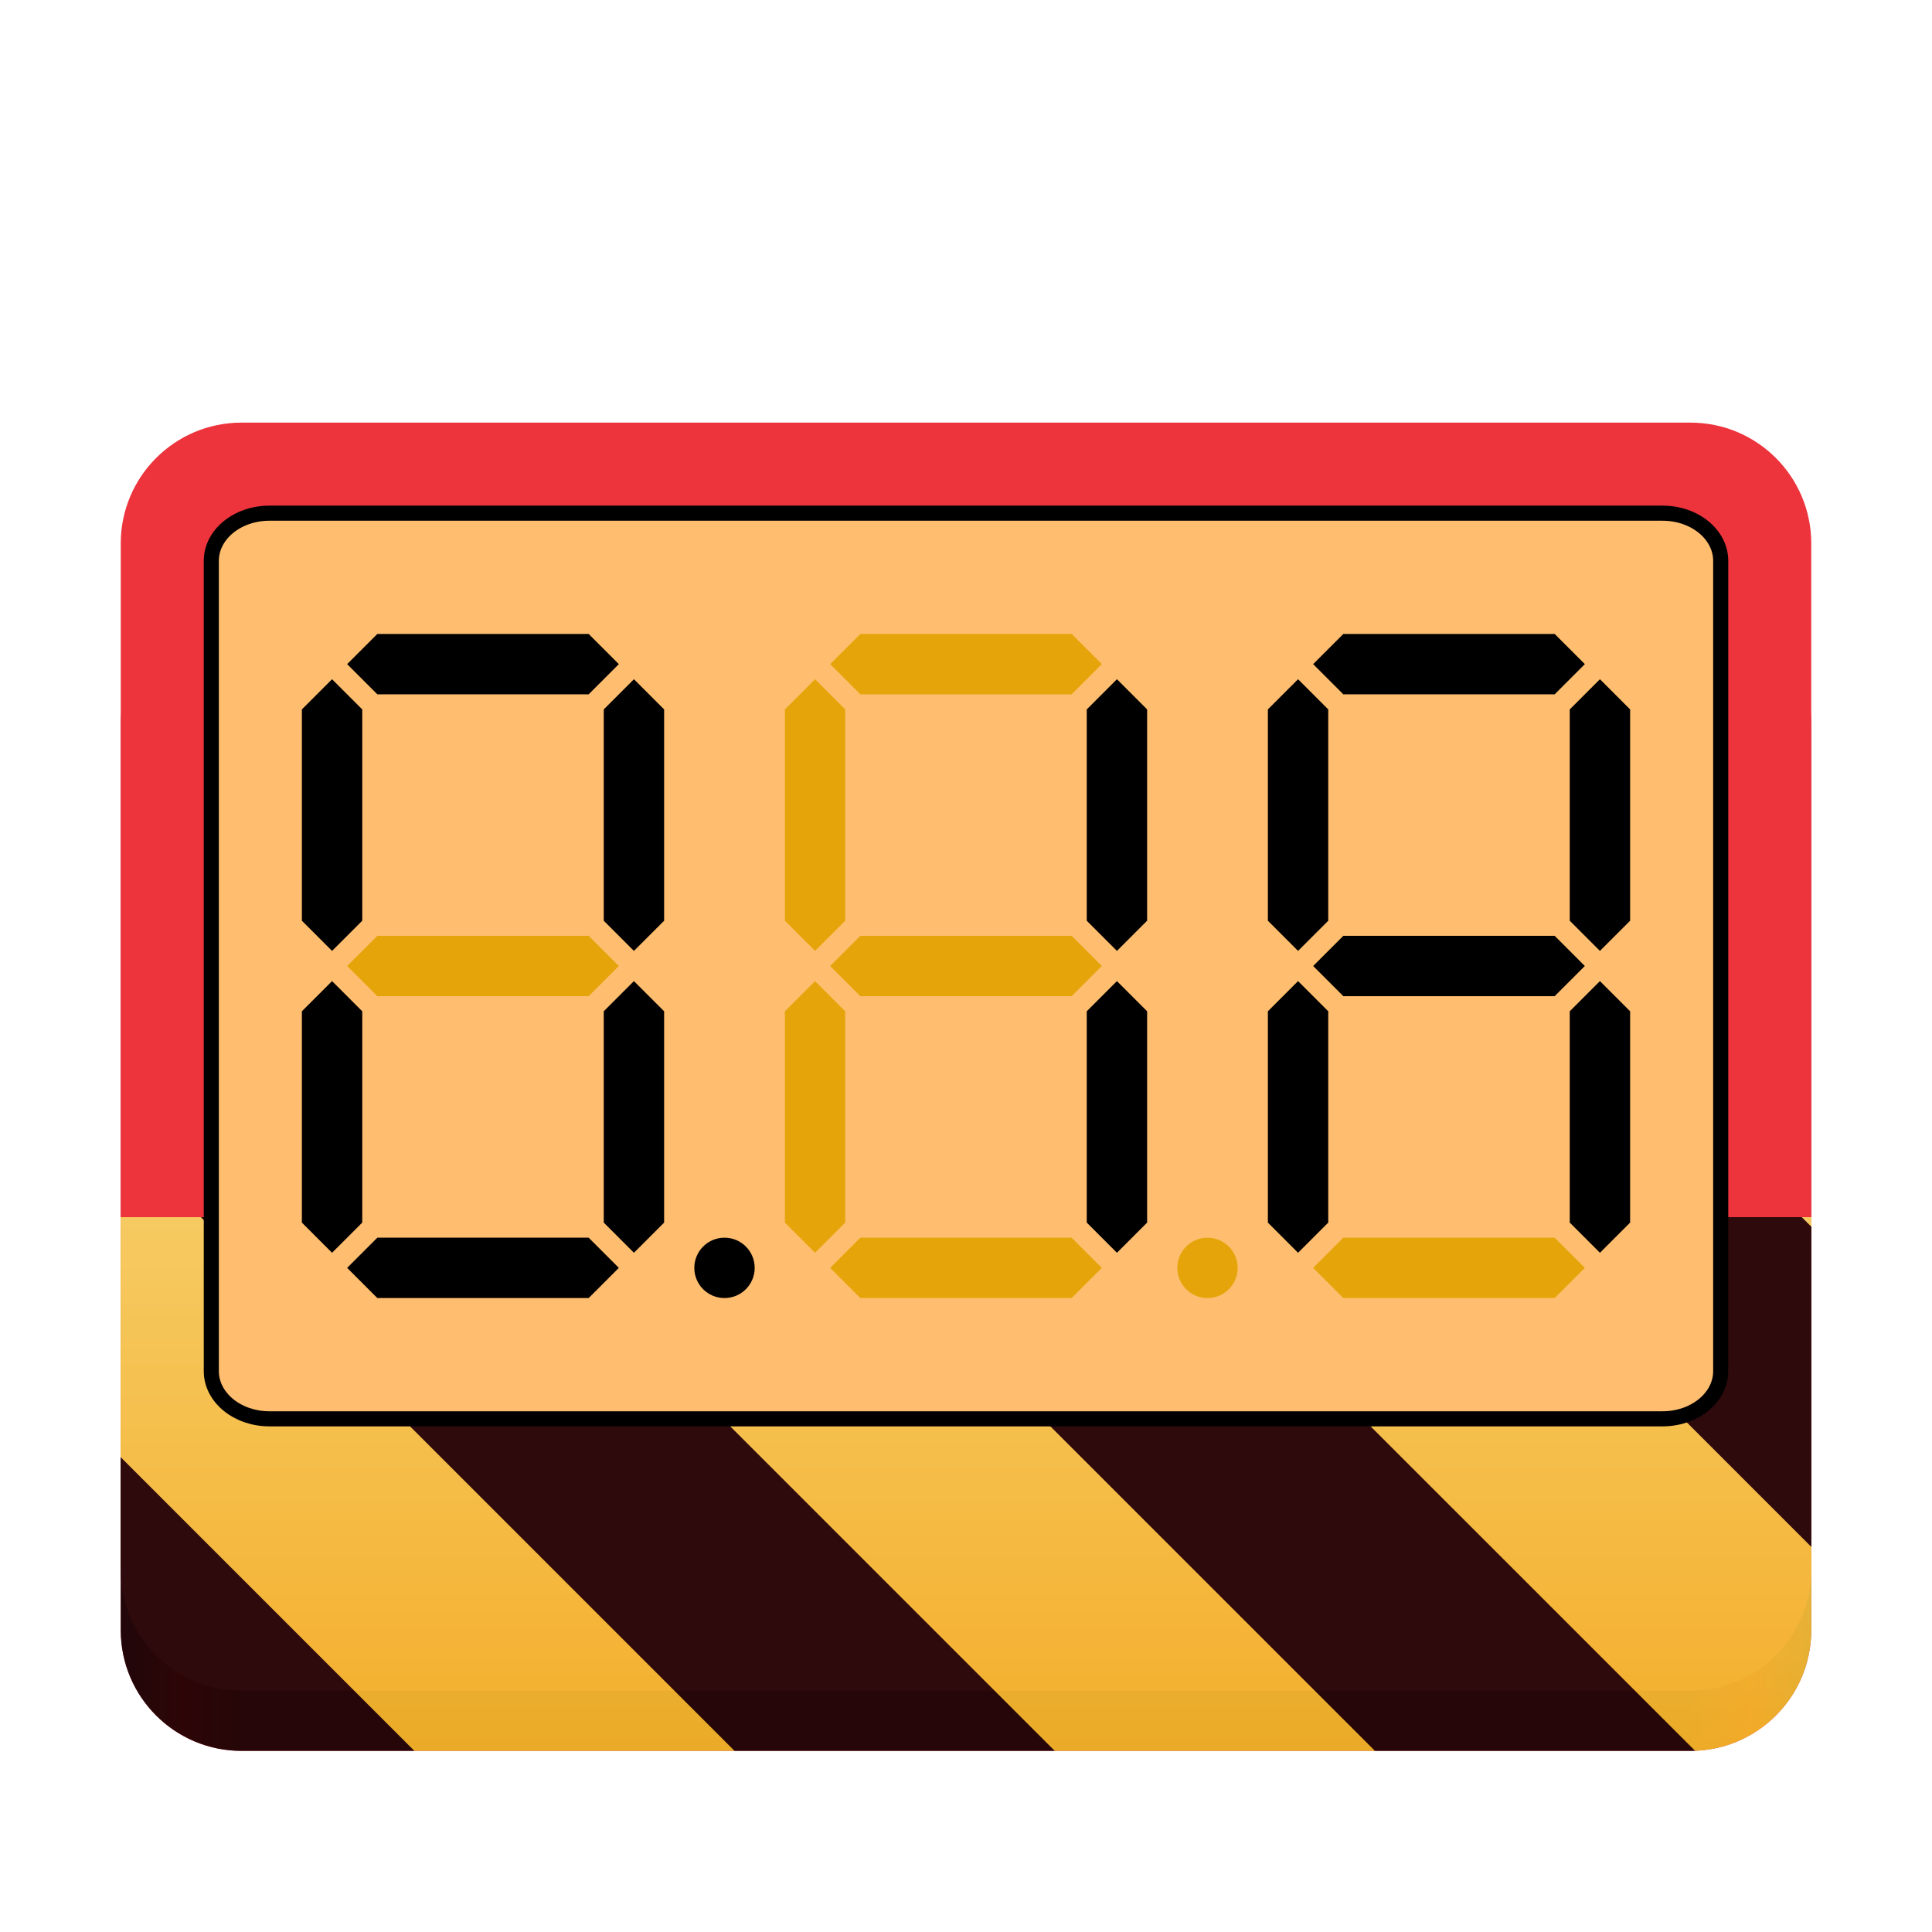
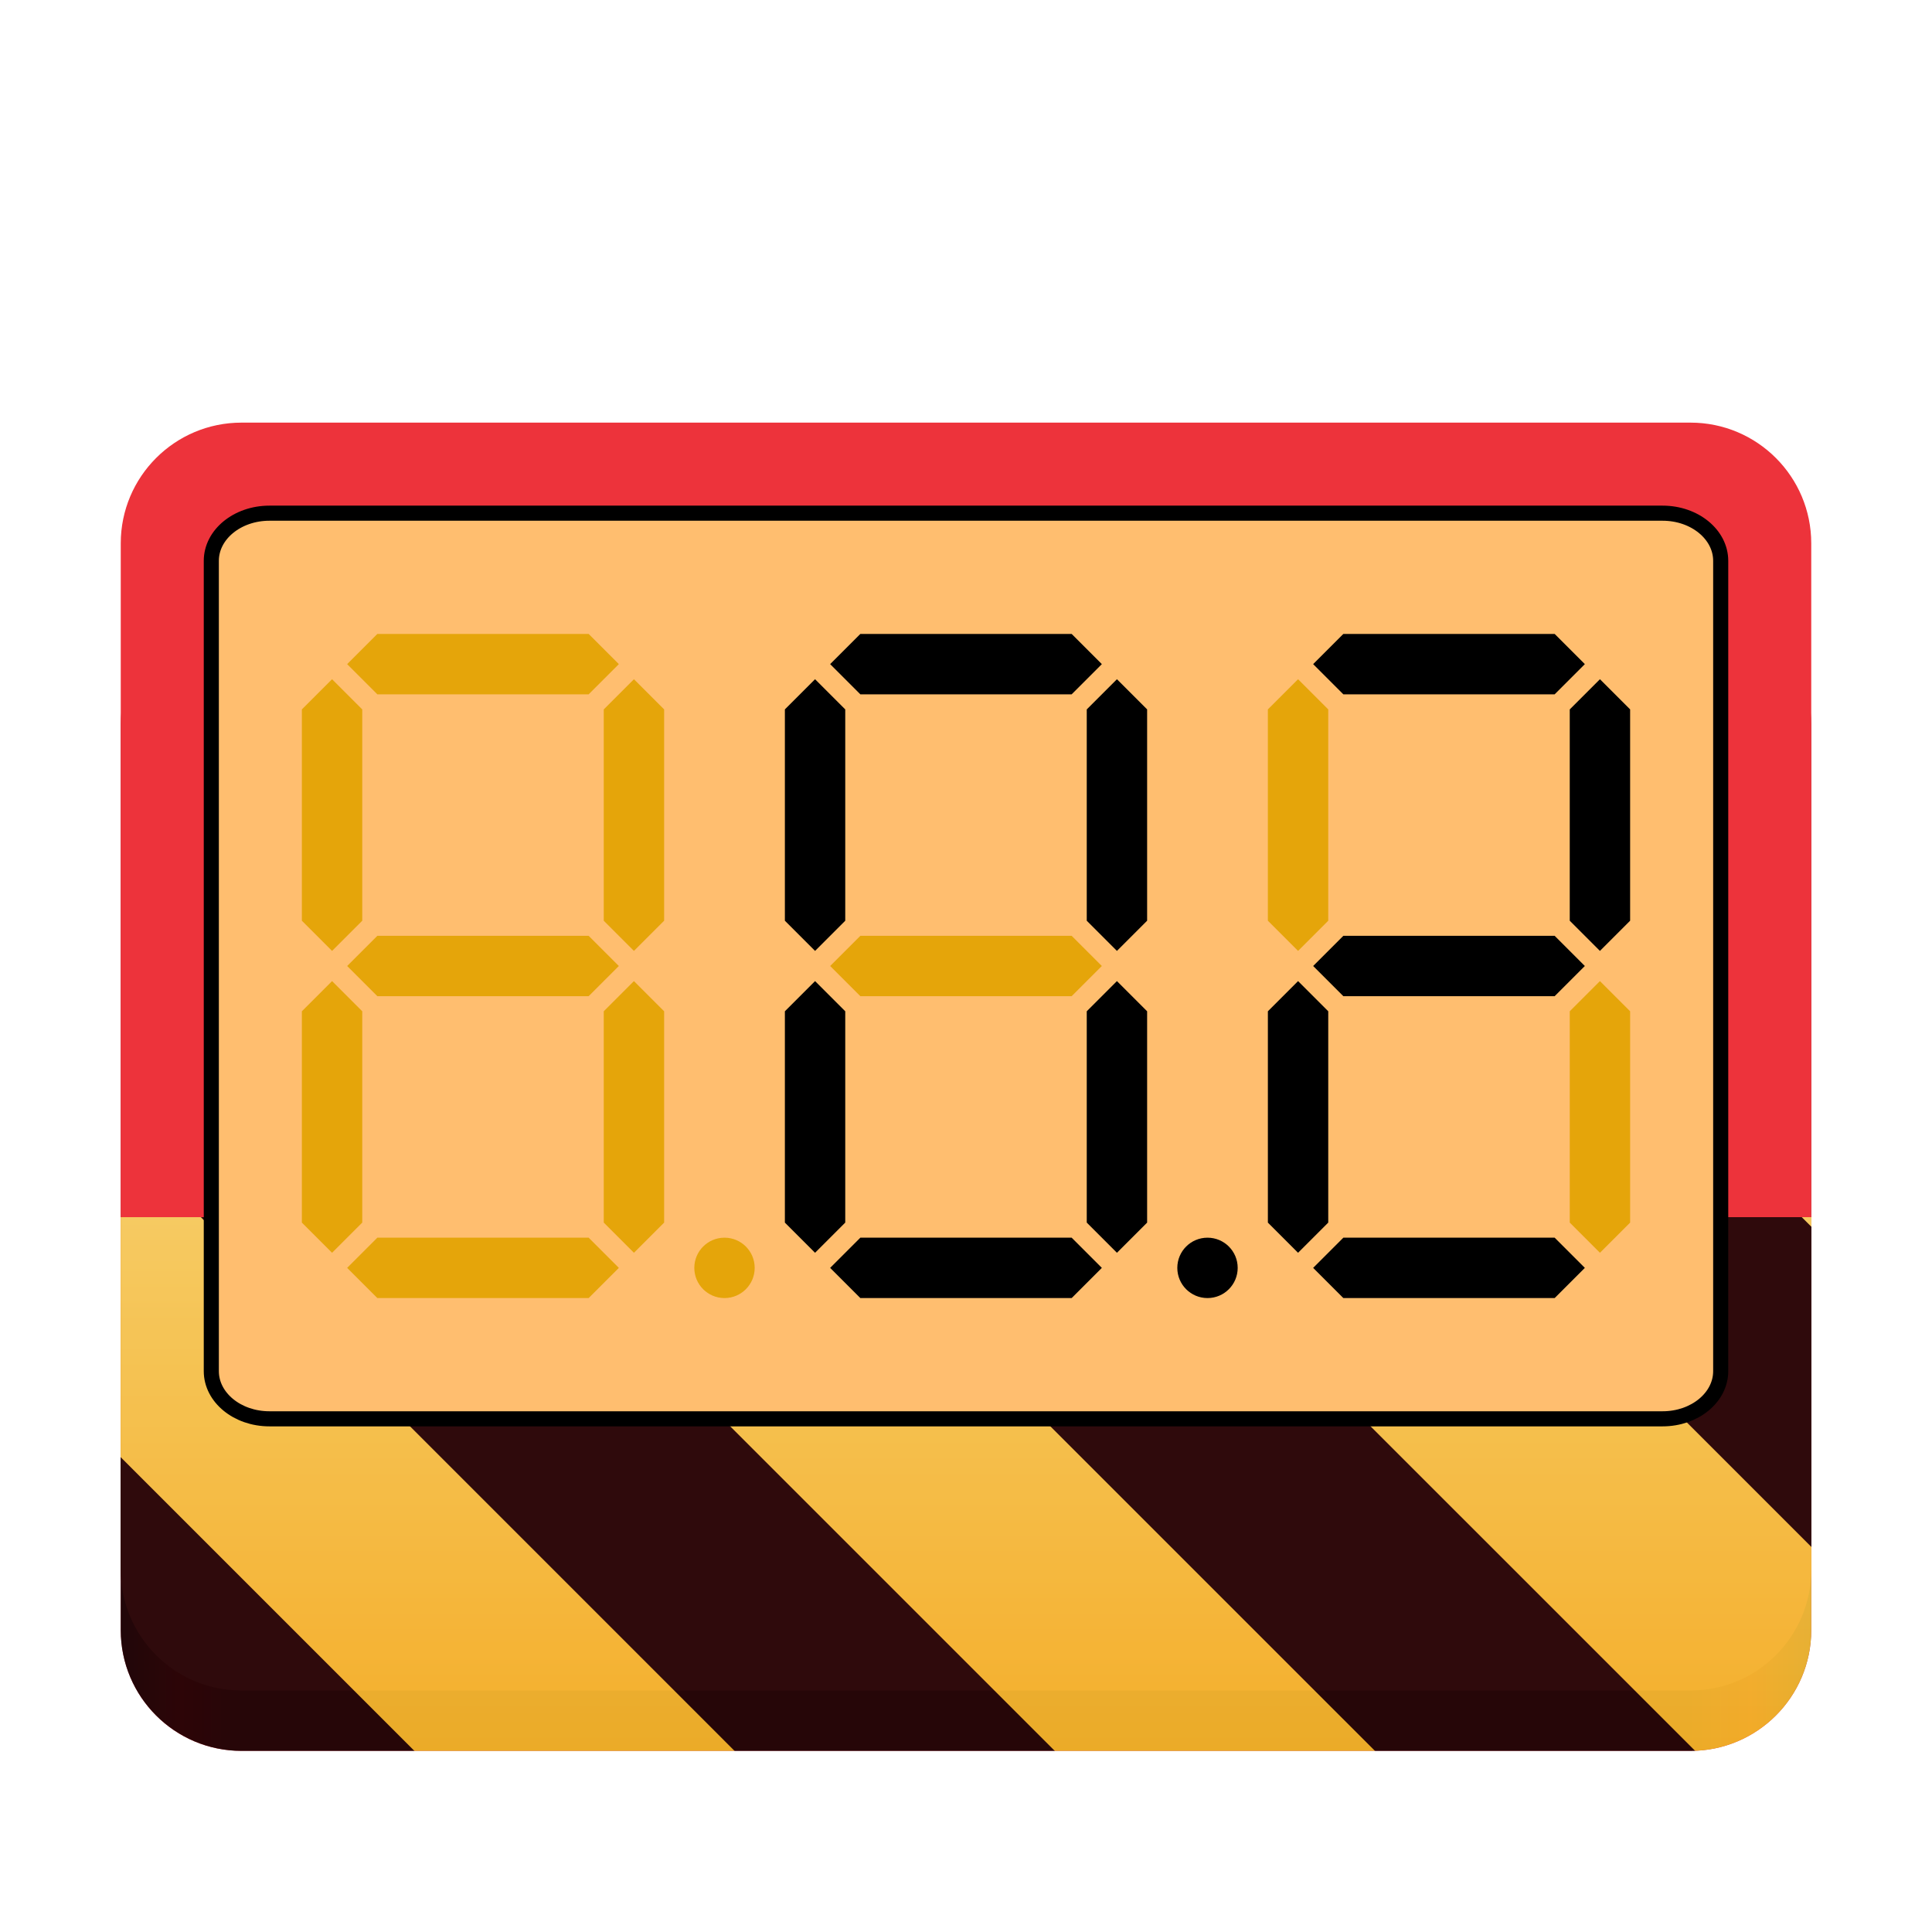
<svg xmlns="http://www.w3.org/2000/svg" height="128px" viewBox="0 0 128 128" width="128px" version="1.1" id="svg67">
  <defs id="defs67" />
  <filter id="a" height="1" width="1" x="0" y="0">
    <feColorMatrix color-interpolation-filters="sRGB" values="0 0 0 0 1 0 0 0 0 1 0 0 0 0 1 0 0 0 1 0" id="feColorMatrix1" />
  </filter>
  <linearGradient id="b" gradientUnits="userSpaceOnUse" x1="8" x2="120" y1="116" y2="116">
    <stop offset="0" stop-color="#a51d2d" id="stop1" />
    <stop offset="0.036" stop-color="#e01b24" id="stop2" />
    <stop offset="0.071" stop-color="#c01c28" id="stop3" />
    <stop offset="0.929" stop-color="#c01c28" id="stop4" />
    <stop offset="0.964" stop-color="#e01b24" id="stop5" />
    <stop offset="1" stop-color="#a51d2d" id="stop6" />
  </linearGradient>
  <clipPath id="c">
    <rect height="128" width="128" id="rect6" />
  </clipPath>
  <clipPath id="d">
    <rect height="128" width="128" id="rect7" />
  </clipPath>
  <mask id="e">
    <g filter="url(#a)" id="g34">
      <g clip-path="url(#d)" filter="url(#a)" id="g33">
        <g clip-path="url(#c)" id="g32">
          <path d="m 16 40 h 96 c 4.418 0 8 3.582 8 8 v 60 c 0 4.418 -3.582 8 -8 8 h -96 c -4.418 0 -8 -3.582 -8 -8 v -60 c 0 -4.418 3.582 -8 8 -8 z m 0 0" fill="url(#b)" id="path7" />
          <path d="m 16 28 h 96 c 4.418 0 8 3.582 8 8 v 68 c 0 4.418 -3.582 8 -8 8 h -96 c -4.418 0 -8 -3.582 -8 -8 v -68 c 0 -4.418 3.582 -8 8 -8 z m 0 0" fill="#ed333b" id="path8" />
          <path d="m 17.848 34 h 92.305 c 2.125 0 3.848 1.414 3.848 3.156 v 53.688 c 0 1.742 -1.723 3.156 -3.848 3.156 h -92.305 c -2.125 0 -3.848 -1.414 -3.848 -3.156 v -53.688 c 0 -1.742 1.723 -3.156 3.848 -3.156 z m 0 0" fill="#ffbe6f" id="path9" />
          <path d="m 25 42 h 14 l 2 2 l -2 2 h -14 l -2 -2 z m 0 0" id="path10" />
          <path d="m 25 62 h 14 l 2 2 l -2 2 h -14 l -2 -2 z m 0 0" fill="#e5a50a" id="path11" />
          <path d="m 25 82 h 14 l 2 2 l -2 2 h -14 l -2 -2 z m 0 0" id="path12" />
          <path d="m 20 61 v -14 l 2 -2 l 2 2 v 14 l -2 2 z m 0 0" id="path13" />
          <path d="m 40 61 v -14 l 2 -2 l 2 2 v 14 l -2 2 z m 0 0" id="path14" />
          <path d="m 40 81 v -14 l 2 -2 l 2 2 v 14 l -2 2 z m 0 0" id="path15" />
          <path d="m 20 81 v -14 l 2 -2 l 2 2 v 14 l -2 2 z m 0 0" id="path16" />
          <path d="m 57 42 h 14 l 2 2 l -2 2 h -14 l -2 -2 z m 0 0" fill="#e5a50a" id="path17" />
          <path d="m 57 62 h 14 l 2 2 l -2 2 h -14 l -2 -2 z m 0 0" fill="#e5a50a" id="path18" />
          <path d="m 57 82 h 14 l 2 2 l -2 2 h -14 l -2 -2 z m 0 0" fill="#e5a50a" id="path19" />
          <path d="m 52 61 v -14 l 2 -2 l 2 2 v 14 l -2 2 z m 0 0" fill="#e5a50a" id="path20" />
          <path d="m 72 61 v -14 l 2 -2 l 2 2 v 14 l -2 2 z m 0 0" id="path21" />
          <path d="m 72 81 v -14 l 2 -2 l 2 2 v 14 l -2 2 z m 0 0" id="path22" />
          <path d="m 52 81 v -14 l 2 -2 l 2 2 v 14 l -2 2 z m 0 0" fill="#e5a50a" id="path23" />
          <path d="m 89 42 h 14 l 2 2 l -2 2 h -14 l -2 -2 z m 0 0" id="path24" />
          <path d="m 89 62 h 14 l 2 2 l -2 2 h -14 l -2 -2 z m 0 0" id="path25" />
          <path d="m 89 82 h 14 l 2 2 l -2 2 h -14 l -2 -2 z m 0 0" fill="#e5a50a" id="path26" />
          <path d="m 84 61 v -14 l 2 -2 l 2 2 v 14 l -2 2 z m 0 0" id="path27" />
          <path d="m 104 61 v -14 l 2 -2 l 2 2 v 14 l -2 2 z m 0 0" id="path28" />
          <path d="m 104 81 v -14 l 2 -2 l 2 2 v 14 l -2 2 z m 0 0" id="path29" />
          <path d="m 84 81 v -14 l 2 -2 l 2 2 v 14 l -2 2 z m 0 0" id="path30" />
          <path d="m 50 84 c 0 1.105 -0.895 2 -2 2 s -2 -0.895 -2 -2 s 0.895 -2 2 -2 s 2 0.895 2 2 z m 0 0" id="path31" />
          <path d="m 82 84 c 0 1.105 -0.895 2 -2 2 s -2 -0.895 -2 -2 s 0.895 -2 2 -2 s 2 0.895 2 2 z m 0 0" fill="#e5a50a" id="path32" />
        </g>
      </g>
    </g>
  </mask>
  <mask id="f">
    <g filter="url(#a)" id="g35">
      <rect fill-opacity="0.8" height="184.32" width="184.32" x="-28.16" y="-28.16" id="rect34" />
    </g>
  </mask>
  <linearGradient id="g" gradientTransform="matrix(0 0.37 -0.98462 0 295.385 -30.36)" gradientUnits="userSpaceOnUse" x1="300" x2="428" y1="235" y2="235">
    <stop offset="0" stop-color="#f9f06b" id="stop35" />
    <stop offset="1" stop-color="#f5c211" id="stop36" />
  </linearGradient>
  <clipPath id="h">
    <rect height="128" width="128" id="rect36" />
  </clipPath>
  <clipPath id="i">
    <rect height="128" width="128" id="rect37" />
  </clipPath>
  <path d="m 16 40 h 96 c 4.418 0 8 3.582 8 8 v 60 c 0 4.418 -3.582 8 -8 8 h -96 c -4.418 0 -8 -3.582 -8 -8 v -60 c 0 -4.418 3.582 -8 8 -8 z m 0 0" fill="url(#b)" id="path37" />
  <path d="m 16 28 h 96 c 4.418 0 8 3.582 8 8 v 68 c 0 4.418 -3.582 8 -8 8 h -96 c -4.418 0 -8 -3.582 -8 -8 v -68 c 0 -4.418 3.582 -8 8 -8 z m 0 0" fill="#ed333b" id="path38" />
  <g mask="url(#e)" id="g67">
    <g clip-path="url(#i)" id="g66">
      <g mask="url(#f)" id="g65">
        <g clip-path="url(#h)" id="g64">
          <path d="m 128 80.641 v 47.359 h -128 v -47.359 z m 0 0" fill="url(#g)" id="path63" />
          <path d="m 13.309 80.641 l 47.355 47.359 h 21.215 l -47.359 -47.359 z m 42.422 0 l 47.363 47.359 h 21.215 l -47.363 -47.359 z m 42.43 0 l 29.84 29.84 v -21.211 l -8.629 -8.629 z m -98.16 7.906 v 21.215 l 18.238 18.238 h 21.215 z m 0 0" id="path64" />
        </g>
      </g>
    </g>
  </g>
  <path d="m 17.848 34 h 92.305 c 2.125 0 3.848 1.414 3.848 3.156 v 53.688 c 0 1.742 -1.723 3.156 -3.848 3.156 h -92.305 c -2.125 0 -3.848 -1.414 -3.848 -3.156 v -53.688 c 0 -1.742 1.723 -3.156 3.848 -3.156 z m 0 0" fill="#ffbe6f" id="path39" style="stroke:#000000;stroke-opacity:1" />
-   <path d="m 25 42 h 14 l 2 2 l -2 2 h -14 l -2 -2 z m 0 0" id="path40" />
-   <path d="m 25 62 h 14 l 2 2 l -2 2 h -14 l -2 -2 z m 0 0" fill="#e5a50a" id="path41" />
-   <path d="m 25 82 h 14 l 2 2 l -2 2 h -14 l -2 -2 z m 0 0" id="path42" />
-   <path d="m 20 61 v -14 l 2 -2 l 2 2 v 14 l -2 2 z m 0 0" id="path43" />
-   <path d="m 40 61 v -14 l 2 -2 l 2 2 v 14 l -2 2 z m 0 0" id="path44" />
-   <path d="m 40 81 v -14 l 2 -2 l 2 2 v 14 l -2 2 z m 0 0" id="path45" />
-   <path d="m 20 81 v -14 l 2 -2 l 2 2 v 14 l -2 2 z m 0 0" id="path46" />
+   <g id="g1">
+     <path d="m 20 81 v -14 l 2 -2 l 2 2 v 14 l -2 2 z m 0 0" id="path46" style="fill:#e5a50a;fill-opacity:1" />
+     <path d="m 25 42 h 14 l 2 2 l -2 2 h -14 l -2 -2 z m 0 0" id="path40" style="fill:#e5a50a;fill-opacity:1" />
+     <path d="m 25 62 h 14 l 2 2 l -2 2 h -14 l -2 -2 z m 0 0" fill="#e5a50a" id="path41" />
+     <path d="m 25 82 h 14 l 2 2 l -2 2 h -14 l -2 -2 z m 0 0" id="path42" style="fill:#e5a50a;fill-opacity:1" />
+     <path d="m 20 61 v -14 l 2 -2 l 2 2 v 14 l -2 2 z m 0 0" id="path43" style="fill:#e5a50a;fill-opacity:1" />
+     <path d="m 40 61 v -14 l 2 -2 l 2 2 v 14 l -2 2 z m 0 0" id="path44" style="fill:#e5a50a;fill-opacity:1" />
+     <path d="m 40 81 v -14 l 2 -2 l 2 2 v 14 l -2 2 z m 0 0" id="path45" style="fill:#e5a50a;fill-opacity:1" />
+   </g>
  <g fill="#e5a50a" id="g50">
-     <path d="m 57 42 h 14 l 2 2 l -2 2 h -14 l -2 -2 z m 0 0" id="path47" />
+     <path d="m 57 42 h 14 l 2 2 l -2 2 h -14 l -2 -2 z m 0 0" id="path47" style="fill:#000000;fill-opacity:1" />
    <path d="m 57 62 h 14 l 2 2 l -2 2 h -14 l -2 -2 z m 0 0" id="path48" />
-     <path d="m 57 82 h 14 l 2 2 l -2 2 h -14 l -2 -2 z m 0 0" id="path49" />
-     <path d="m 52 61 v -14 l 2 -2 l 2 2 v 14 l -2 2 z m 0 0" id="path50" />
+     <path d="m 57 82 h 14 l 2 2 l -2 2 h -14 l -2 -2 z m 0 0" id="path49" style="fill:#000000;fill-opacity:1" />
+     <path d="m 52 61 v -14 l 2 -2 l 2 2 v 14 l -2 2 z m 0 0" id="path50" style="fill:#000000;fill-opacity:1" />
+     <path d="m 72 61 v -14 l 2 -2 l 2 2 v 14 l -2 2 z m 0 0" id="path51" style="fill:#000000;fill-opacity:1" />
+     <path d="m 72 81 v -14 l 2 -2 l 2 2 v 14 l -2 2 z m 0 0" id="path52" style="fill:#000000;fill-opacity:1" />
+     <path d="m 52 81 v -14 l 2 -2 l 2 2 v 14 l -2 2 z m 0 0" fill="#e5a50a" id="path53" style="fill:#000000;fill-opacity:1" />
  </g>
-   <path d="m 72 61 v -14 l 2 -2 l 2 2 v 14 l -2 2 z m 0 0" id="path51" />
-   <path d="m 72 81 v -14 l 2 -2 l 2 2 v 14 l -2 2 z m 0 0" id="path52" />
-   <path d="m 52 81 v -14 l 2 -2 l 2 2 v 14 l -2 2 z m 0 0" fill="#e5a50a" id="path53" />
-   <path d="m 89 42 h 14 l 2 2 l -2 2 h -14 l -2 -2 z m 0 0" id="path54" />
-   <path d="m 89 62 h 14 l 2 2 l -2 2 h -14 l -2 -2 z m 0 0" id="path55" />
-   <path d="m 89 82 h 14 l 2 2 l -2 2 h -14 l -2 -2 z m 0 0" fill="#e5a50a" id="path56" />
-   <path d="m 84 61 v -14 l 2 -2 l 2 2 v 14 l -2 2 z m 0 0" id="path57" />
-   <path d="m 104 61 v -14 l 2 -2 l 2 2 v 14 l -2 2 z m 0 0" id="path58" />
-   <path d="m 104 81 v -14 l 2 -2 l 2 2 v 14 l -2 2 z m 0 0" id="path59" />
-   <path d="m 84 81 v -14 l 2 -2 l 2 2 v 14 l -2 2 z m 0 0" id="path60" />
-   <path d="m 50 84 c 0 1.105 -0.895 2 -2 2 s -2 -0.895 -2 -2 s 0.895 -2 2 -2 s 2 0.895 2 2 z m 0 0" id="path61" />
-   <path d="m 82 84 c 0 1.105 -0.895 2 -2 2 s -2 -0.895 -2 -2 s 0.895 -2 2 -2 s 2 0.895 2 2 z m 0 0" fill="#e5a50a" id="path62" />
+   <g id="g2">
+     <path d="m 84 81 v -14 l 2 -2 l 2 2 v 14 l -2 2 z m 0 0" id="path60" />
+     <path d="m 89 42 h 14 l 2 2 l -2 2 h -14 l -2 -2 z m 0 0" id="path54" />
+     <path d="m 89 62 h 14 l 2 2 l -2 2 h -14 l -2 -2 z m 0 0" id="path55" />
+     <path d="m 89 82 h 14 l 2 2 l -2 2 h -14 l -2 -2 z m 0 0" fill="#e5a50a" id="path56" style="fill:#000000;fill-opacity:1" />
+     <path d="m 84 61 v -14 l 2 -2 l 2 2 v 14 l -2 2 z m 0 0" id="path57" style="fill:#e5a50a;fill-opacity:1" />
+     <path d="m 104 61 v -14 l 2 -2 l 2 2 v 14 l -2 2 z m 0 0" id="path58" />
+     <path d="m 104 81 v -14 l 2 -2 l 2 2 v 14 l -2 2 z m 0 0" id="path59" style="fill:#e5a50a;fill-opacity:1" />
+   </g>
+   <path d="m 50 84 c 0 1.105 -0.895 2 -2 2 s -2 -0.895 -2 -2 s 0.895 -2 2 -2 s 2 0.895 2 2 z m 0 0" id="path61" style="fill:#e5a50a;fill-opacity:1" />
+   <path d="m 82 84 c 0 1.105 -0.895 2 -2 2 s -2 -0.895 -2 -2 s 0.895 -2 2 -2 s 2 0.895 2 2 z m 0 0" fill="#e5a50a" id="path62" style="fill:#000000;fill-opacity:1" />
</svg>
